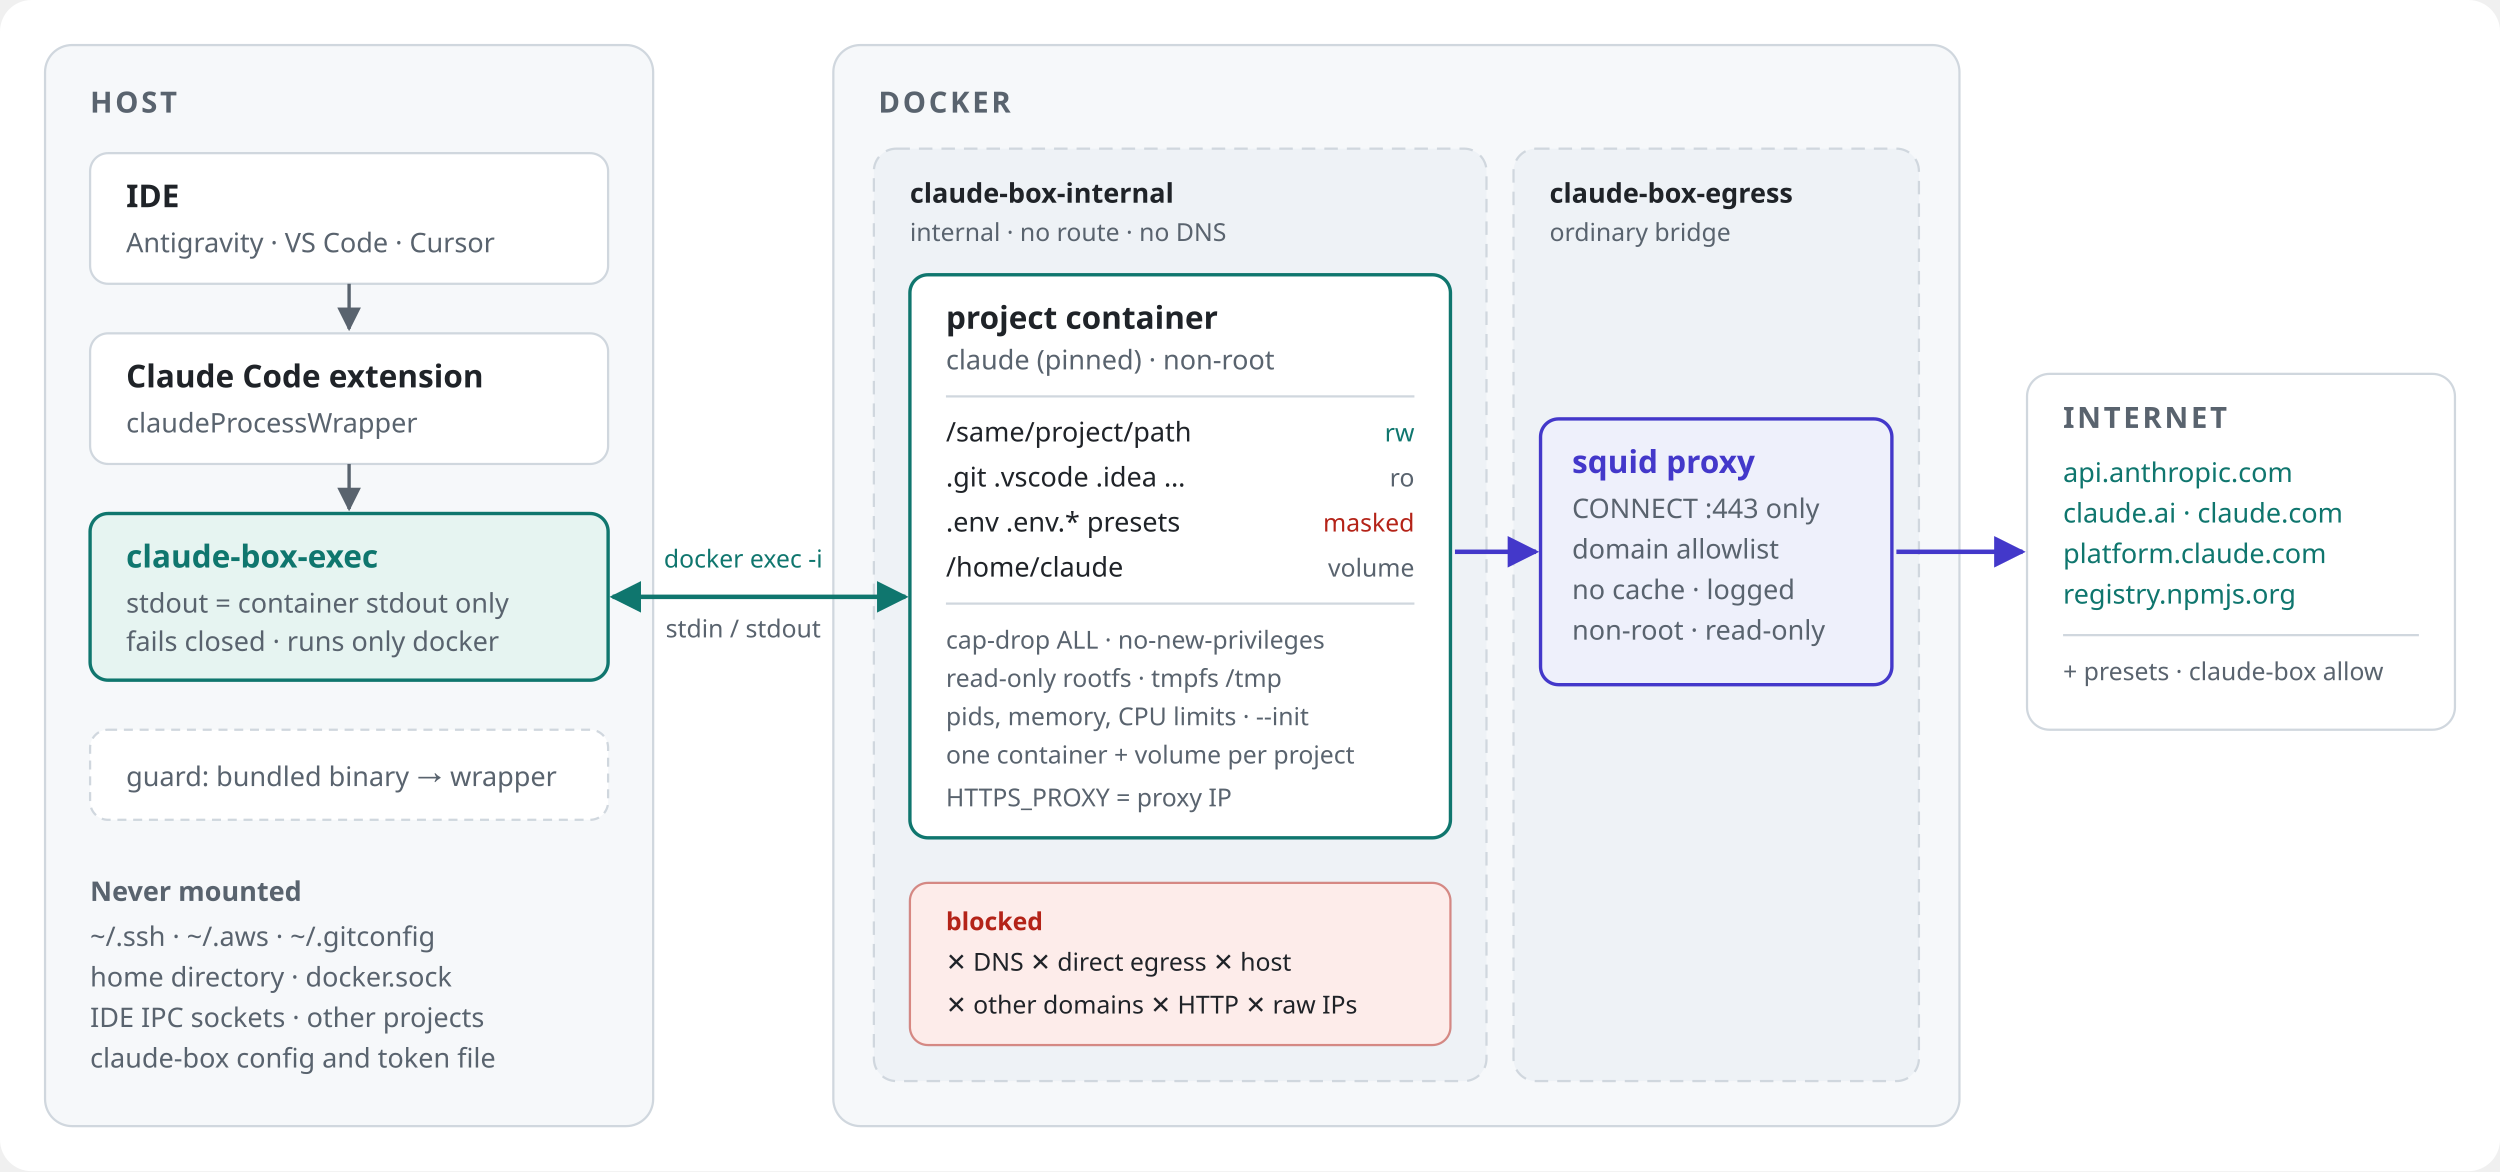
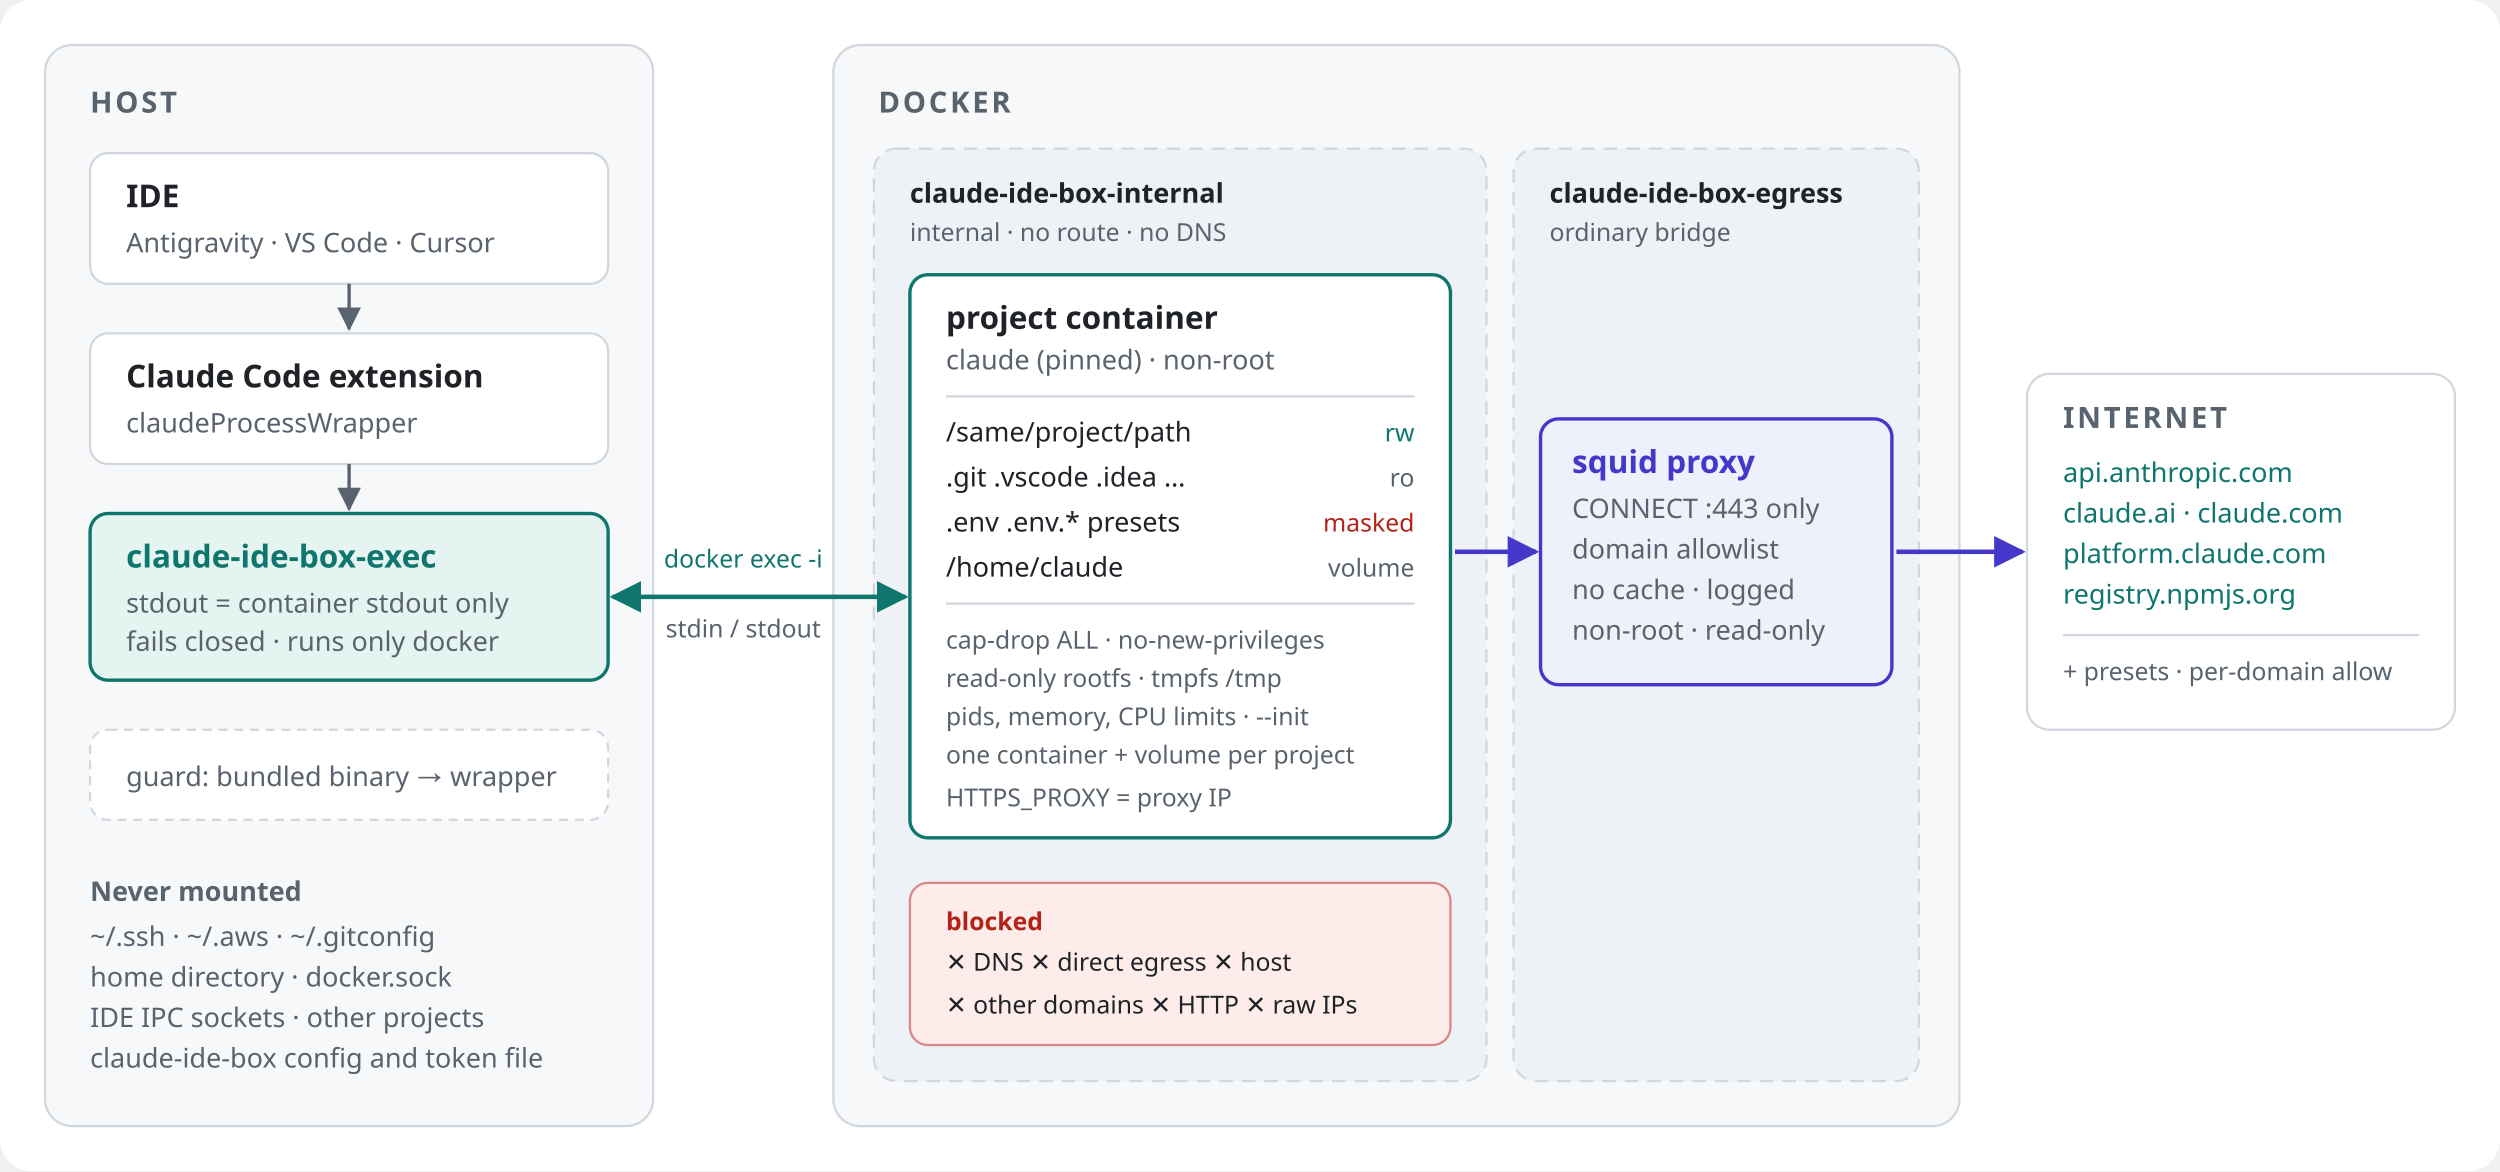
<svg xmlns="http://www.w3.org/2000/svg" width="1110" height="520" viewBox="0 0 1110 520" font-family="-apple-system,BlinkMacSystemFont,'Segoe UI','Noto Sans',Helvetica,Arial,sans-serif" role="img" aria-labelledby="title desc">
  <defs>
    <marker id="arrow" viewBox="0 0 10 10" refX="9" refY="5" markerWidth="7" markerHeight="7" orient="auto-start-reverse">
      <path d="M0,0 L10,5 L0,10 z" fill="#59636e" />
    </marker>
    <marker id="arrowA" viewBox="0 0 10 10" refX="9" refY="5" markerWidth="7" markerHeight="7" orient="auto-start-reverse">
      <path d="M0,0 L10,5 L0,10 z" fill="#0f766e" />
    </marker>
    <marker id="arrowP" viewBox="0 0 10 10" refX="9" refY="5" markerWidth="7" markerHeight="7" orient="auto-start-reverse">
      <path d="M0,0 L10,5 L0,10 z" fill="#4338ca" />
    </marker>
  </defs>
  <rect width="1110" height="520" rx="14" fill="#ffffff" />
  <rect x="20" y="20" width="270" height="480" rx="12" fill="#f6f8fa" stroke="#d0d7de" />
  <text x="40" y="50" font-size="13" font-weight="600" letter-spacing="1.2" fill="#59636e">HOST</text>
  <rect x="40" y="68" width="230" height="58" rx="8" fill="#ffffff" stroke="#d0d7de" />
  <text x="56" y="92" font-size="14" font-weight="600" fill="#1f2328">IDE</text>
  <text x="56" y="112" font-size="12" fill="#59636e">Antigravity · VS Code · Cursor</text>
  <line x1="155" y1="126" x2="155" y2="146" stroke="#59636e" stroke-width="1.5" marker-end="url(#arrow)" />
  <rect x="40" y="148" width="230" height="58" rx="8" fill="#ffffff" stroke="#d0d7de" />
  <text x="56" y="172" font-size="14" font-weight="600" fill="#1f2328">Claude Code extension</text>
  <text x="56" y="192" font-size="12" fill="#59636e">claudeProcessWrapper</text>
  <line x1="155" y1="206" x2="155" y2="226" stroke="#59636e" stroke-width="1.5" marker-end="url(#arrow)" />
  <rect x="40" y="228" width="230" height="74" rx="8" fill="#e6f4f1" stroke="#0f766e" stroke-width="1.5" />
-   <text x="56" y="252" font-size="14" font-weight="600" fill="#0f766e">claude-box-exec</text>
+   <text x="56" y="252" font-size="14" font-weight="600" fill="#0f766e">claude-ide-box-exec</text>
  <text x="56" y="272" font-size="12" fill="#59636e">stdout = container stdout only</text>
  <text x="56" y="289" font-size="12" fill="#59636e">fails closed · runs only docker</text>
  <rect x="40" y="324" width="230" height="40" rx="8" fill="#ffffff" stroke="#d0d7de" stroke-dasharray="4 3" />
  <text x="56" y="349" font-size="12" fill="#59636e">guard: bundled binary → wrapper</text>
  <text x="40" y="400" font-size="12" font-weight="600" fill="#59636e">Never mounted</text>
  <text x="40" y="420" font-size="12" fill="#59636e">~/.ssh · ~/.aws · ~/.gitconfig</text>
  <text x="40" y="438" font-size="12" fill="#59636e">home directory · docker.sock</text>
  <text x="40" y="456" font-size="12" fill="#59636e">IDE IPC sockets · other projects</text>
-   <text x="40" y="474" font-size="12" fill="#59636e">claude-box config and token file</text>
+   <text x="40" y="474" font-size="12" fill="#59636e">claude-ide-box config and token file</text>
  <rect x="370" y="20" width="500" height="480" rx="12" fill="#f6f8fa" stroke="#d0d7de" />
  <text x="390" y="50" font-size="13" font-weight="600" letter-spacing="1.2" fill="#59636e">DOCKER</text>
  <rect x="388" y="66" width="272" height="414" rx="10" fill="#eef2f6" stroke="#d0d7de" stroke-dasharray="6 4" />
-   <text x="404" y="90" font-size="12" font-weight="600" fill="#1f2328">claude-box-internal</text>
+   <text x="404" y="90" font-size="12" font-weight="600" fill="#1f2328">claude-ide-box-internal</text>
  <text x="404" y="107" font-size="11" fill="#59636e">internal · no route · no DNS</text>
  <rect x="404" y="122" width="240" height="250" rx="8" fill="#ffffff" stroke="#0f766e" stroke-width="1.5" />
  <text x="420" y="146" font-size="14" font-weight="600" fill="#1f2328">project container</text>
  <text x="420" y="164" font-size="12" fill="#59636e">claude (pinned) · non-root</text>
  <line x1="420" y1="176" x2="628" y2="176" stroke="#d0d7de" />
  <text x="420" y="196" font-size="12" fill="#1f2328">/same/project/path</text>
  <text x="628" y="196" font-size="11" text-anchor="end" fill="#0f766e">rw</text>
  <text x="420" y="216" font-size="12" fill="#1f2328">.git .vscode .idea …</text>
  <text x="628" y="216" font-size="11" text-anchor="end" fill="#59636e">ro</text>
  <text x="420" y="236" font-size="12" fill="#1f2328">.env .env.* presets</text>
  <text x="628" y="236" font-size="11" text-anchor="end" fill="#b42318">masked</text>
  <text x="420" y="256" font-size="12" fill="#1f2328">/home/claude</text>
  <text x="628" y="256" font-size="11" text-anchor="end" fill="#59636e">volume</text>
  <line x1="420" y1="268" x2="628" y2="268" stroke="#d0d7de" />
  <text x="420" y="288" font-size="11" fill="#59636e">cap-drop ALL · no-new-privileges</text>
  <text x="420" y="305" font-size="11" fill="#59636e">read-only rootfs · tmpfs /tmp</text>
  <text x="420" y="322" font-size="11" fill="#59636e">pids, memory, CPU limits · --init</text>
  <text x="420" y="339" font-size="11" fill="#59636e">one container + volume per project</text>
  <text x="420" y="358" font-size="11" fill="#59636e">HTTPS_PROXY = proxy IP</text>
  <rect x="404" y="392" width="240" height="72" rx="8" fill="#fdecea" stroke="#b42318" stroke-opacity="0.5" />
  <text x="420" y="413" font-size="11" font-weight="600" fill="#b42318">blocked</text>
  <text x="420" y="431" font-size="11" fill="#1f2328">✕ DNS  ✕ direct egress  ✕ host</text>
  <text x="420" y="450" font-size="11" fill="#1f2328">✕ other domains  ✕ HTTP  ✕ raw IPs</text>
  <rect x="672" y="66" width="180" height="414" rx="10" fill="#eef2f6" stroke="#d0d7de" stroke-dasharray="6 4" />
-   <text x="688" y="90" font-size="12" font-weight="600" fill="#1f2328">claude-box-egress</text>
+   <text x="688" y="90" font-size="12" font-weight="600" fill="#1f2328">claude-ide-box-egress</text>
  <text x="688" y="107" font-size="11" fill="#59636e">ordinary bridge</text>
  <rect x="684" y="186" width="156" height="118" rx="8" fill="#eef0fb" stroke="#4338ca" stroke-width="1.5" />
  <text x="698" y="210" font-size="14" font-weight="600" fill="#4338ca">squid proxy</text>
  <text x="698" y="230" font-size="12" fill="#59636e">CONNECT :443 only</text>
  <text x="698" y="248" font-size="12" fill="#59636e">domain allowlist</text>
  <text x="698" y="266" font-size="12" fill="#59636e">no cache · logged</text>
  <text x="698" y="284" font-size="12" fill="#59636e">non-root · read-only</text>
  <line x1="646" y1="245" x2="682" y2="245" stroke="#4338ca" stroke-width="2" marker-end="url(#arrowP)" />
  <line x1="842" y1="245" x2="898" y2="245" stroke="#4338ca" stroke-width="2" marker-end="url(#arrowP)" />
  <rect x="900" y="166" width="190" height="158" rx="10" fill="#ffffff" stroke="#d0d7de" />
  <text x="916" y="190" font-size="13" font-weight="600" letter-spacing="1.2" fill="#59636e">INTERNET</text>
  <text x="916" y="214" font-size="12" fill="#0f766e">api.anthropic.com</text>
  <text x="916" y="232" font-size="12" fill="#0f766e">claude.ai · claude.com</text>
  <text x="916" y="250" font-size="12" fill="#0f766e">platform.claude.com</text>
  <text x="916" y="268" font-size="12" fill="#0f766e">registry.npmjs.org</text>
  <line x1="916" y1="282" x2="1074" y2="282" stroke="#d0d7de" />
-   <text x="916" y="302" font-size="11" fill="#59636e">+ presets · claude-box allow</text>
+   <text x="916" y="302" font-size="11" fill="#59636e">+ presets · per-domain allow</text>
  <line x1="272" y1="265" x2="402" y2="265" stroke="#0f766e" stroke-width="2" marker-start="url(#arrowA)" marker-end="url(#arrowA)" />
  <text x="330" y="252" font-size="11" text-anchor="middle" fill="#0f766e">docker exec -i</text>
  <text x="330" y="283" font-size="11" text-anchor="middle" fill="#59636e">stdin / stdout</text>
</svg>
